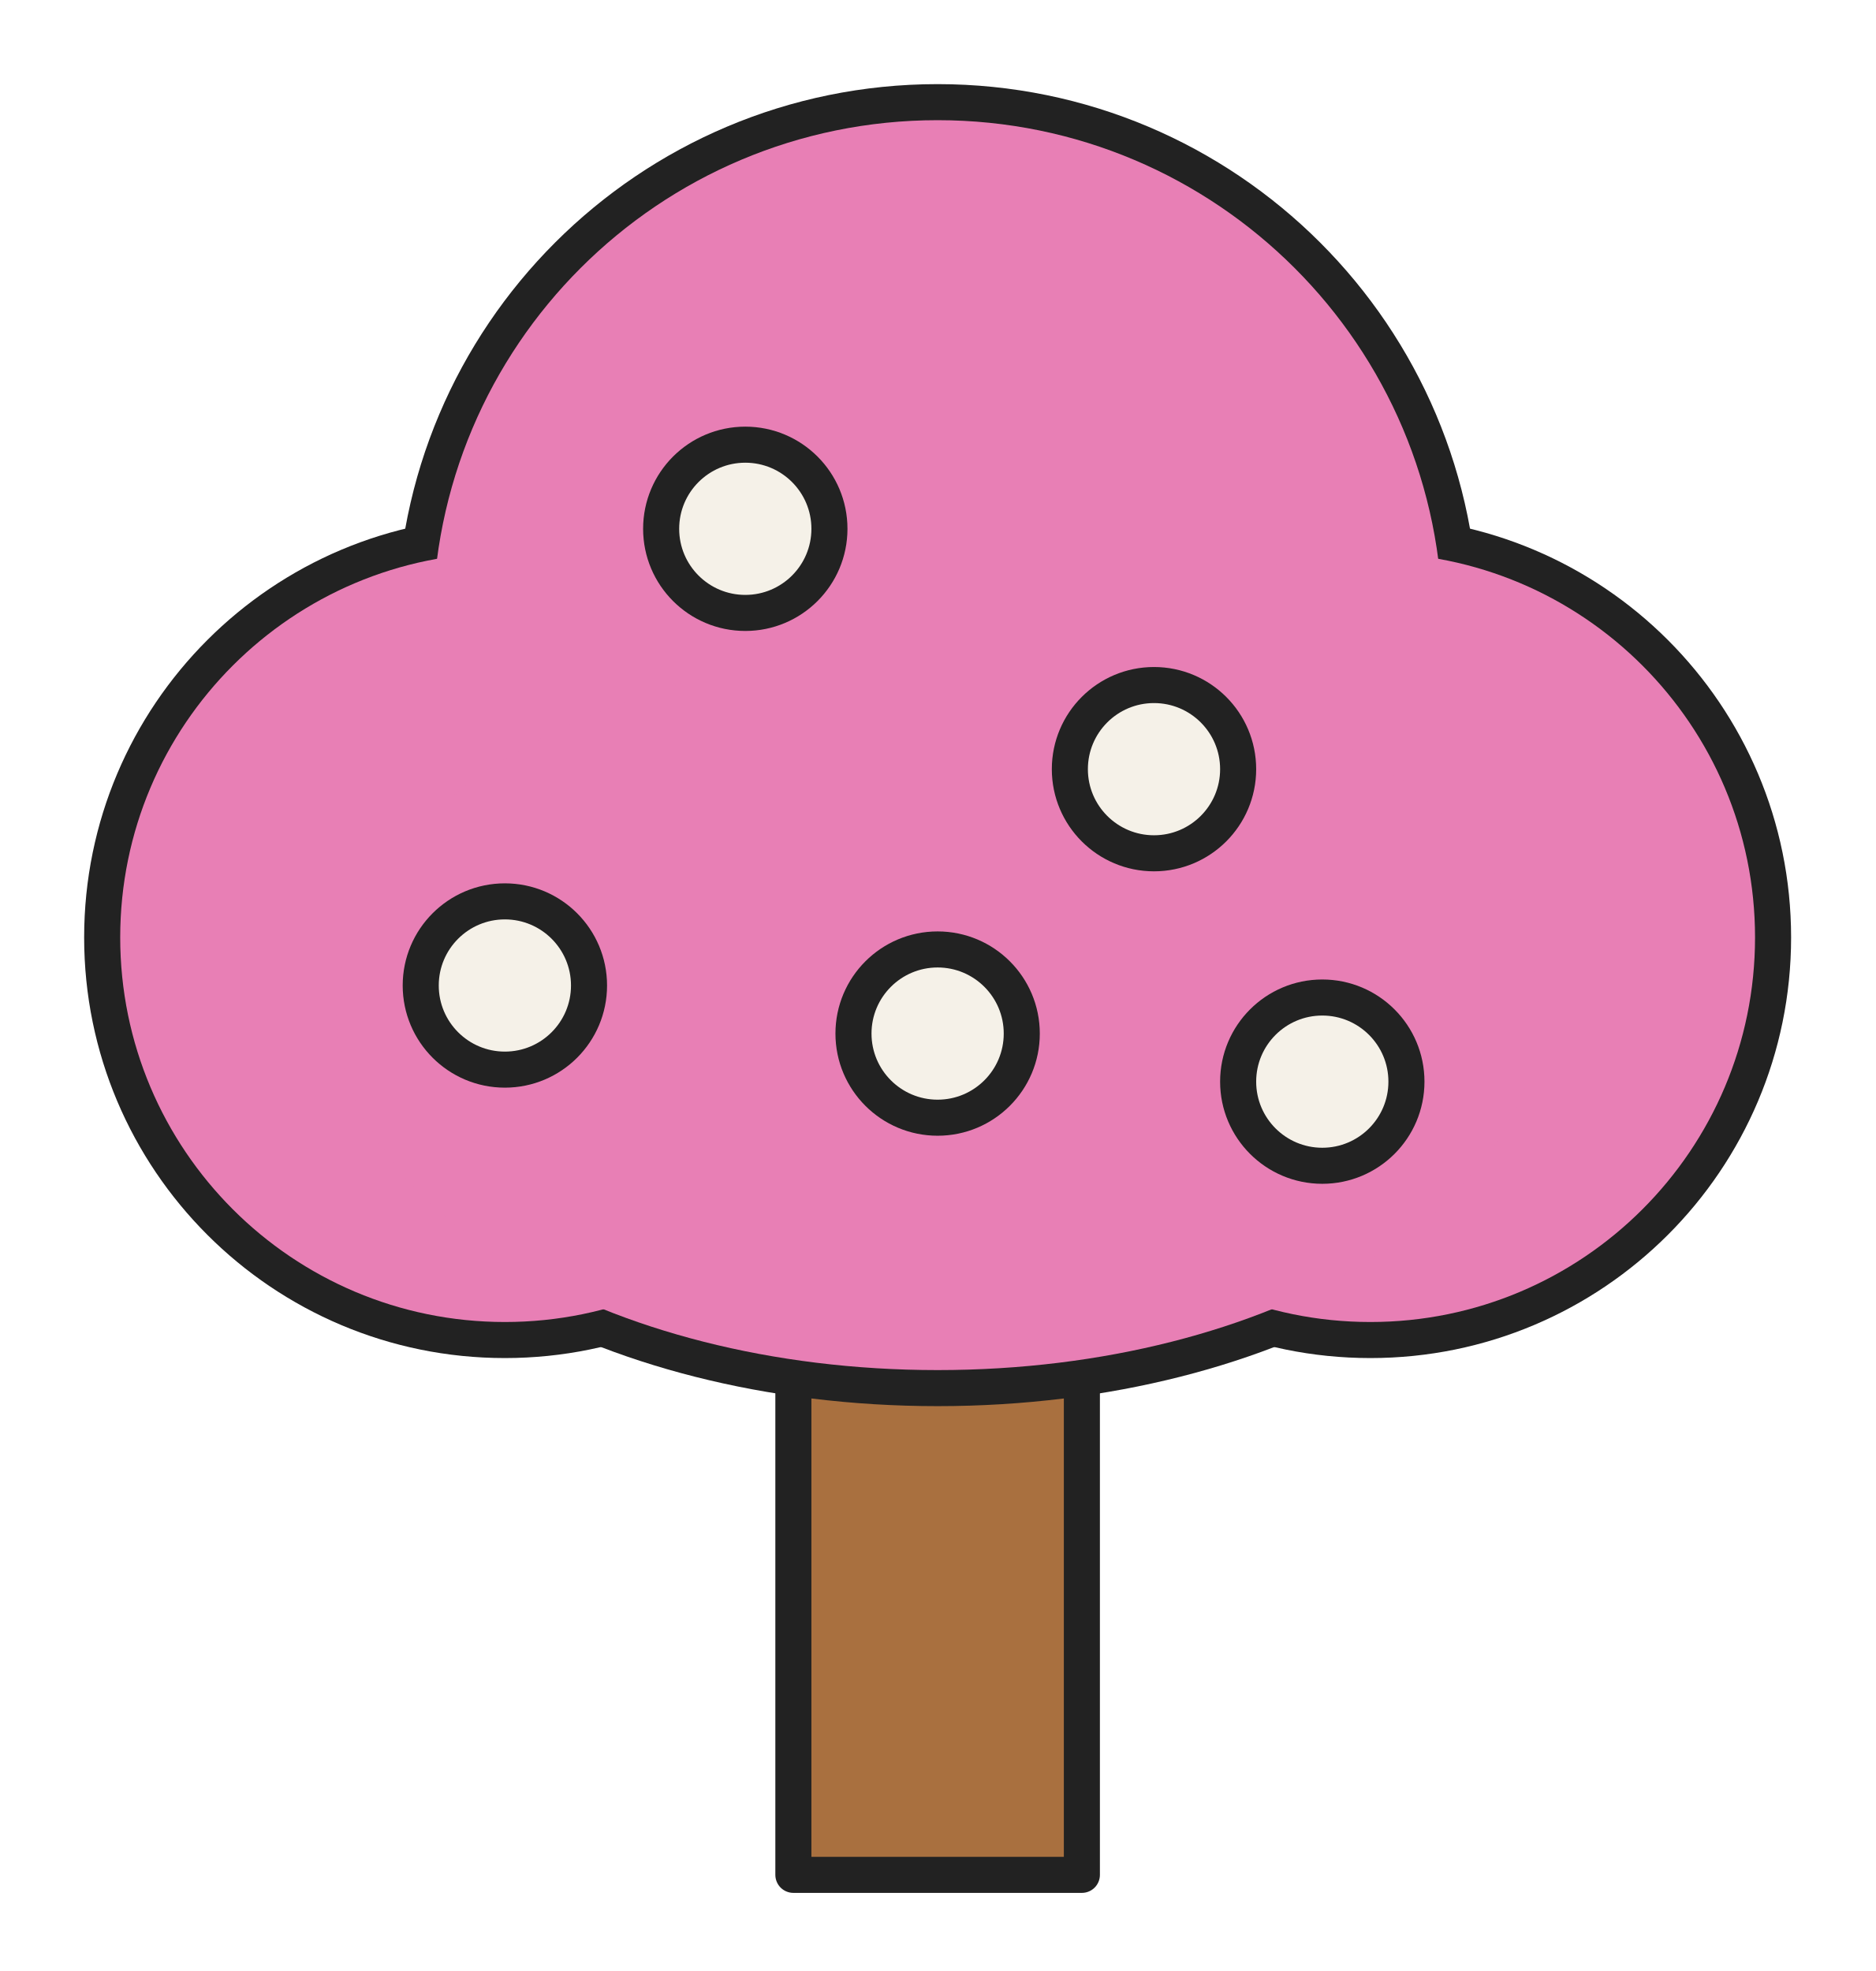
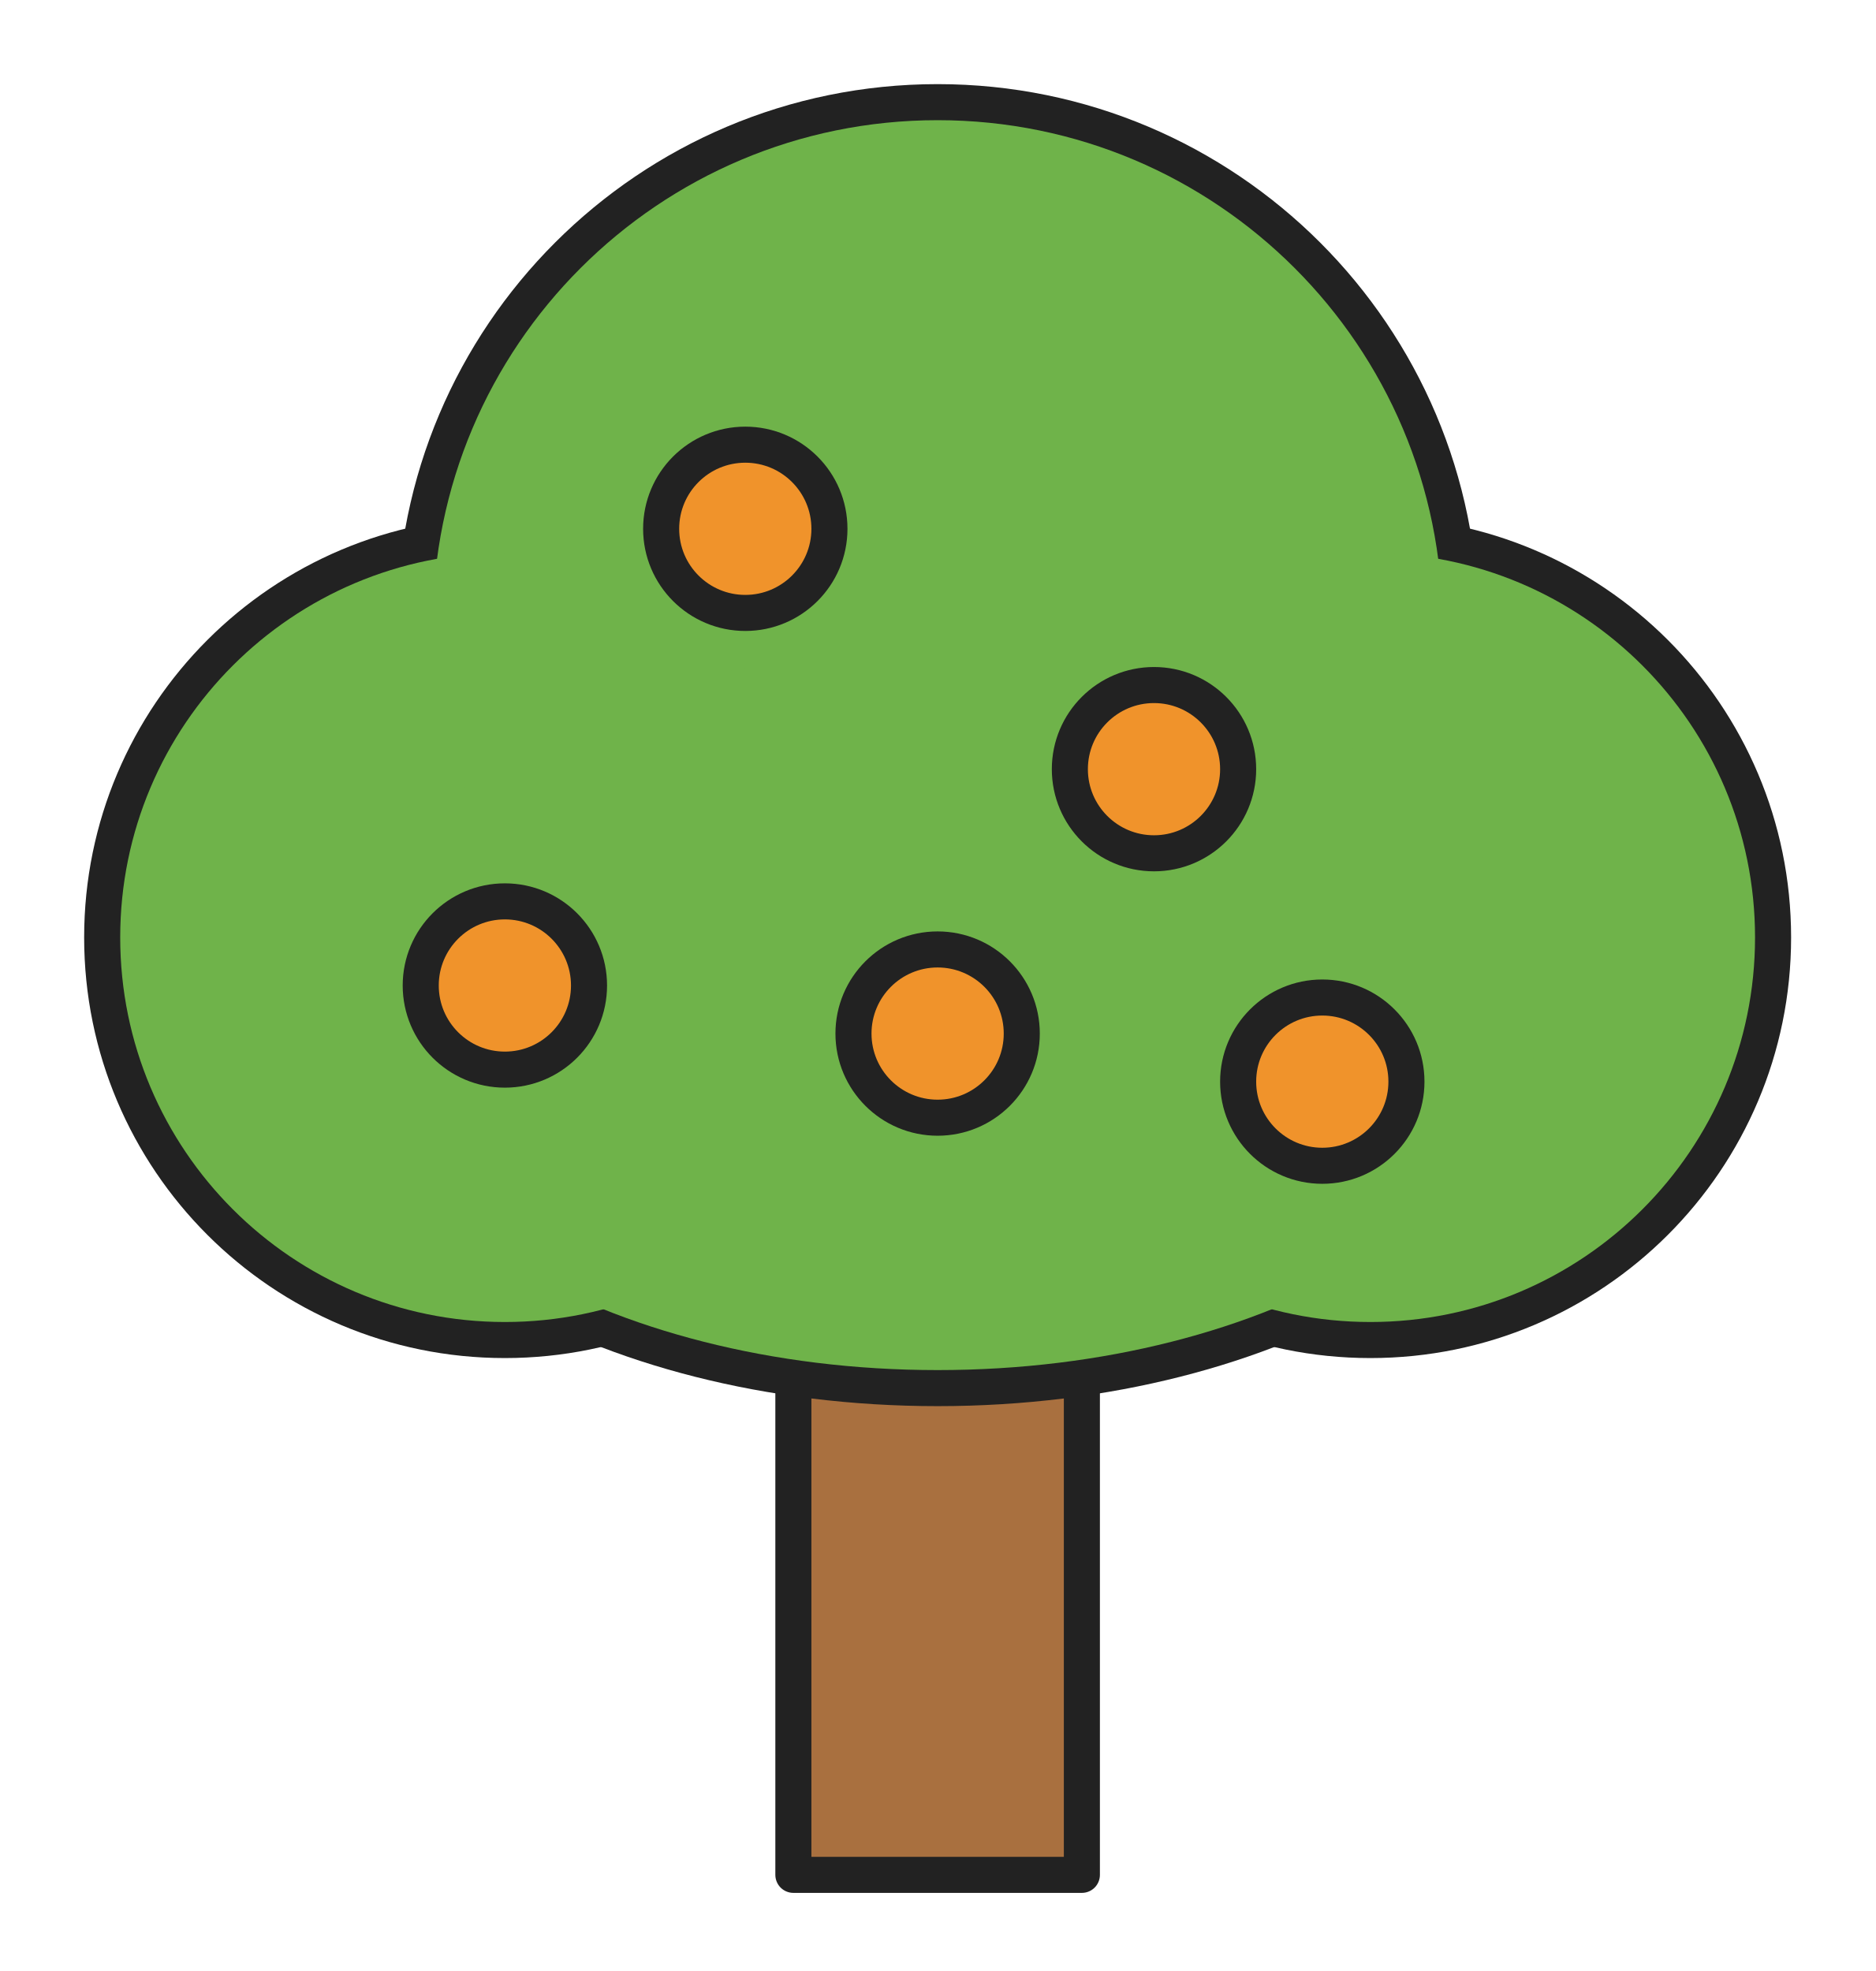
<svg xmlns="http://www.w3.org/2000/svg" viewBox="22 20 156 164">
  <path d="M88 120 L88 176 L112 176 L112 120Z" fill="#a9703f" stroke="#222" stroke-width="3" stroke-linejoin="round" />
  <circle cx="100" cy="72" r="42" fill="#222" stroke="#222" stroke-width="6" />
  <circle cx="64" cy="98" r="32" fill="#222" stroke="#222" stroke-width="6" />
  <circle cx="136" cy="98" r="32" fill="#222" stroke="#222" stroke-width="6" />
  <ellipse cx="100" cy="104" rx="50" ry="30" fill="#222" stroke="#222" stroke-width="6" />
-   <circle cx="100" cy="72" r="42" fill="#e87fb5" />
-   <circle cx="64" cy="98" r="32" fill="#e87fb5" />
-   <circle cx="136" cy="98" r="32" fill="#e87fb5" />
-   <ellipse cx="100" cy="104" rx="50" ry="30" fill="#e87fb5" />
-   <circle cx="84" cy="64" r="7" fill="#f5f1e8" stroke="#222" stroke-width="3" />
-   <circle cx="118" cy="84" r="7" fill="#f5f1e8" stroke="#222" stroke-width="3" />
-   <circle cx="64" cy="102" r="7" fill="#f5f1e8" stroke="#222" stroke-width="3" />
-   <circle cx="132" cy="110" r="7" fill="#f5f1e8" stroke="#222" stroke-width="3" />
-   <circle cx="100" cy="106" r="7" fill="#f5f1e8" stroke="#222" stroke-width="3" />
+   <circle cx="100" cy="72" r="42" fill="#6fb34a" />
+   <circle cx="64" cy="98" r="32" fill="#6fb34a" />
+   <circle cx="136" cy="98" r="32" fill="#6fb34a" />
+   <ellipse cx="100" cy="104" rx="50" ry="30" fill="#6fb34a" />
+   <circle cx="84" cy="64" r="7" fill="#f0932b" stroke="#222" stroke-width="3" />
+   <circle cx="118" cy="84" r="7" fill="#f0932b" stroke="#222" stroke-width="3" />
+   <circle cx="64" cy="102" r="7" fill="#f0932b" stroke="#222" stroke-width="3" />
+   <circle cx="132" cy="110" r="7" fill="#f0932b" stroke="#222" stroke-width="3" />
+   <circle cx="100" cy="106" r="7" fill="#f0932b" stroke="#222" stroke-width="3" />
</svg>
